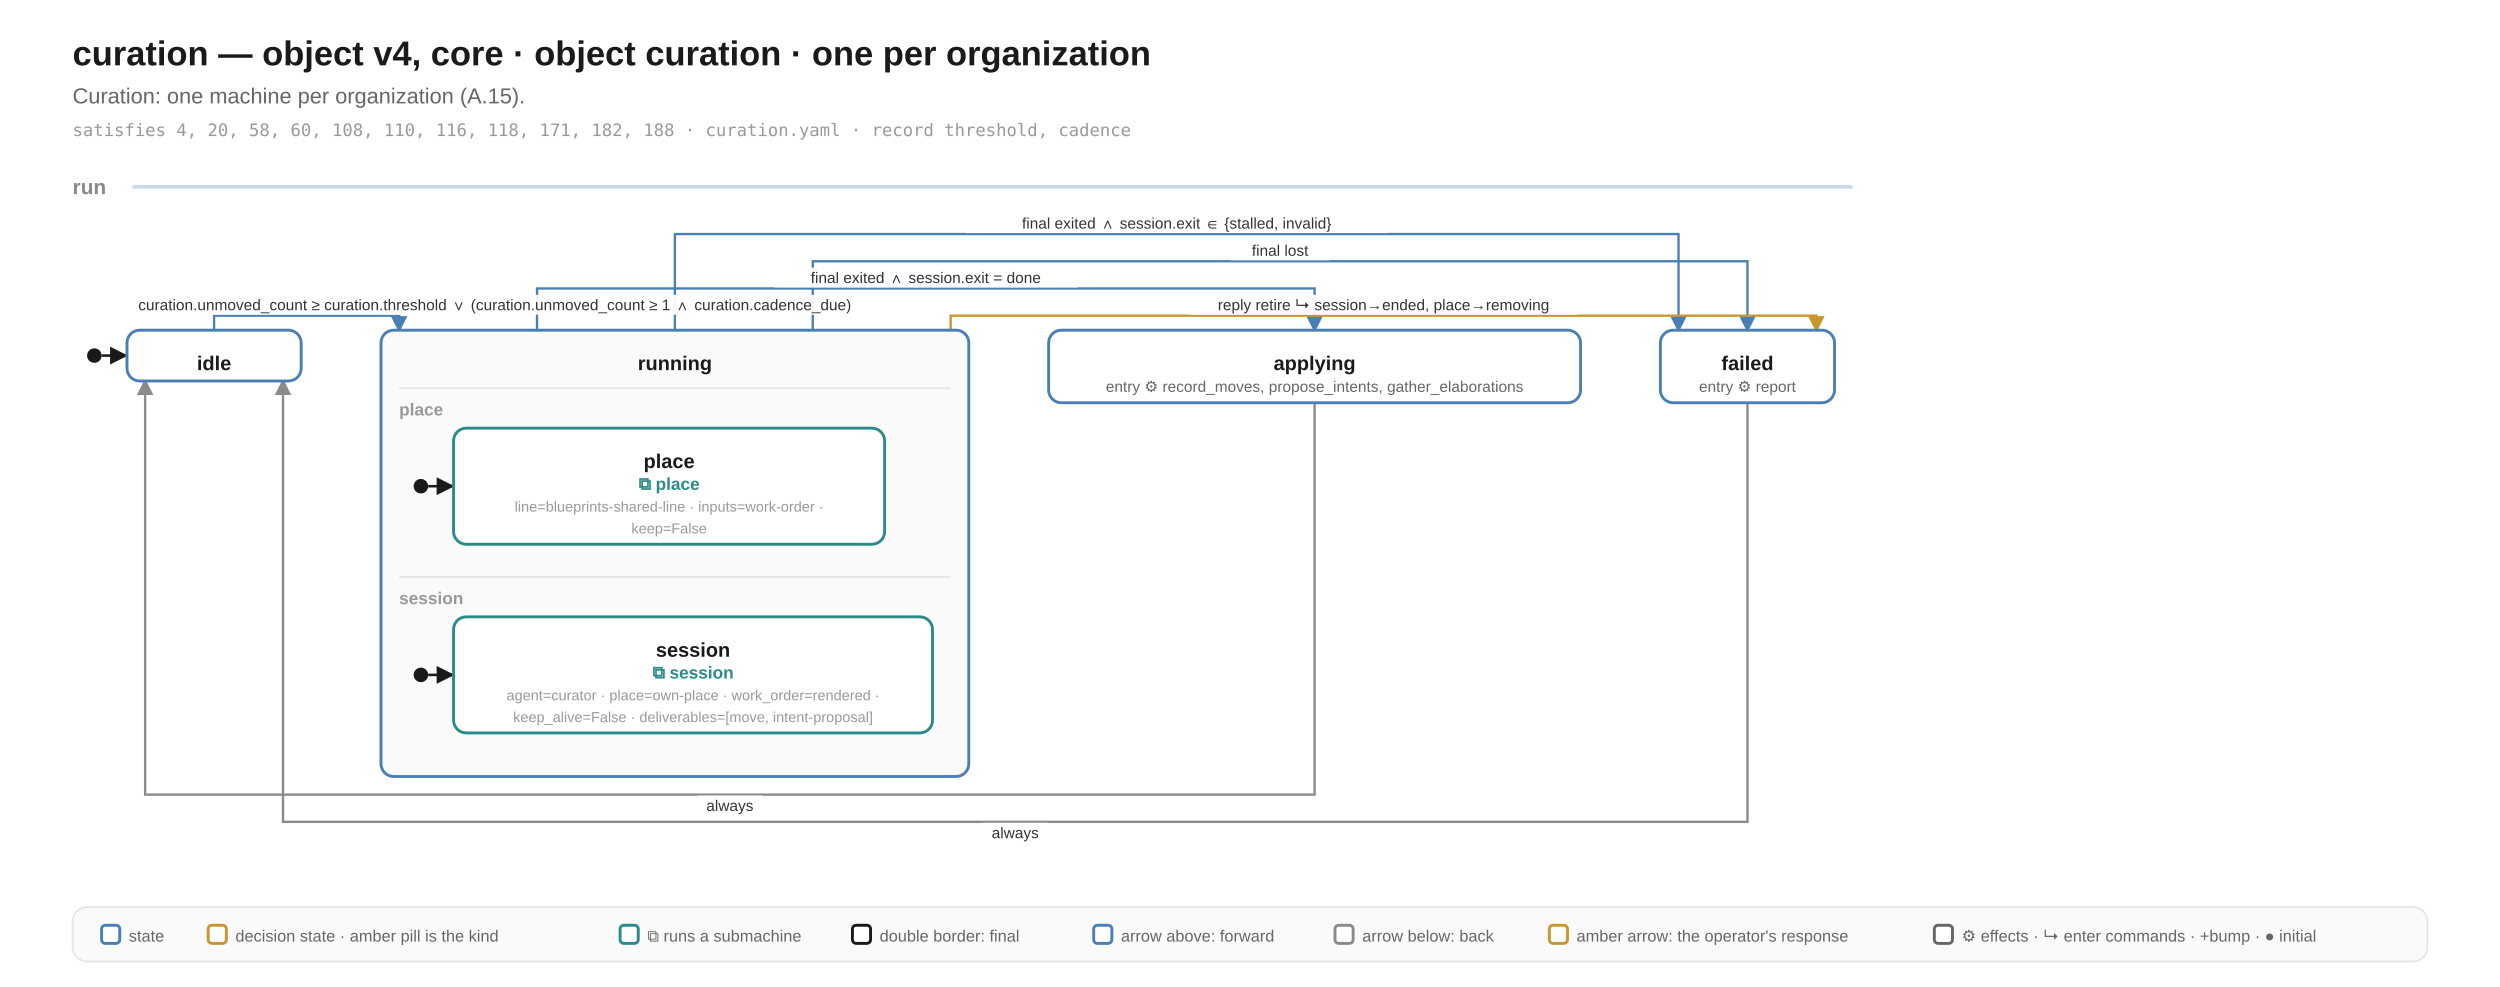
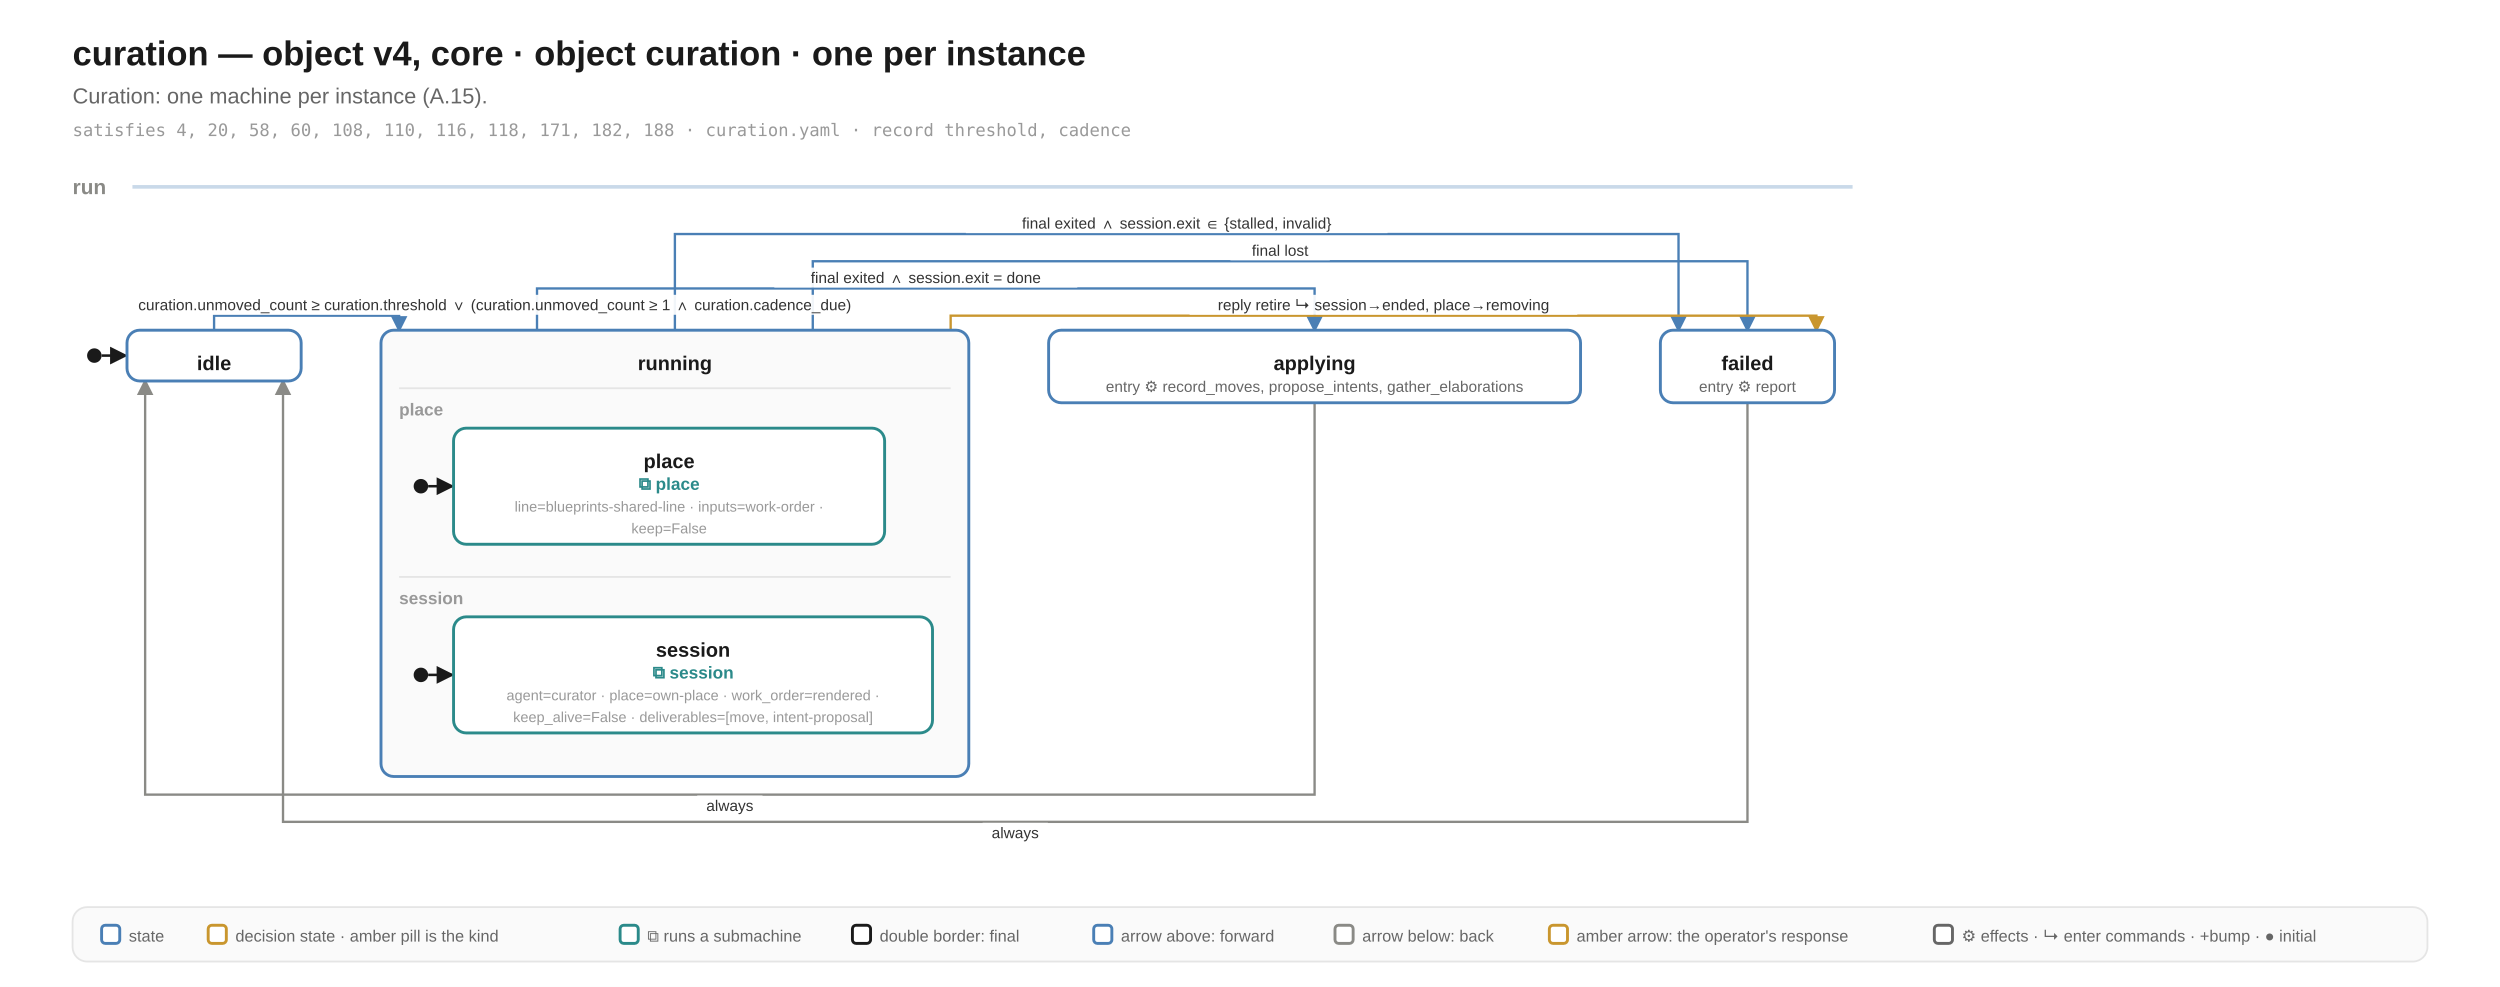
<svg xmlns="http://www.w3.org/2000/svg" width="1378" height="544" viewBox="0 0 1378 544" font-family="-apple-system, 'Helvetica Neue', Arial, sans-serif">
  <defs>
    <marker id="mB" viewBox="0 0 10 10" refX="8.5" refY="5" markerWidth="7" markerHeight="7" orient="auto-start-reverse">
      <path d="M0 0L10 5L0 10z" fill="#4a7fb5" />
    </marker>
    <marker id="mT" viewBox="0 0 10 10" refX="8.5" refY="5" markerWidth="7" markerHeight="7" orient="auto-start-reverse">
      <path d="M0 0L10 5L0 10z" fill="#2b8a8a" />
    </marker>
    <marker id="mG" viewBox="0 0 10 10" refX="8.5" refY="5" markerWidth="7" markerHeight="7" orient="auto-start-reverse">
      <path d="M0 0L10 5L0 10z" fill="#8a8a86" />
    </marker>
    <marker id="mA" viewBox="0 0 10 10" refX="8.5" refY="5" markerWidth="7" markerHeight="7" orient="auto-start-reverse">
      <path d="M0 0L10 5L0 10z" fill="#c9962e" />
    </marker>
    <marker id="mI" viewBox="0 0 10 10" refX="8.5" refY="5" markerWidth="7" markerHeight="7" orient="auto-start-reverse">
      <path d="M0 0L10 5L0 10z" fill="#1a1a1a" />
    </marker>
  </defs>
  <rect width="1378" height="544" fill="#fff" />
-   <text x="40" y="36" font-size="19" font-weight="700" fill="#1a1a1a">curation — object v4, core · object curation · one per organization</text>
-   <text x="40" y="57" font-size="12" fill="#666">Curation: one machine per organization (A.15).</text>
+   <text x="40" y="36" font-size="19" font-weight="700" fill="#1a1a1a">curation — object v4, core · object curation · one per instance</text>
+   <text x="40" y="57" font-size="12" fill="#666">Curation: one machine per instance (A.15).</text>
  <text x="40" y="75" font-size="9.5" font-family="monospace" fill="#999">satisfies 4, 20, 58, 60, 108, 110, 116, 118, 171, 182, 188 · curation.yaml · record threshold, cadence</text>
  <text x="40" y="107" font-size="11.5" font-weight="700" fill="#8a8a86">run</text>
  <line x1="73" y1="103" x2="1021.15" y2="103" stroke="#4a7fb5" stroke-width="2" opacity="0.3" />
  <circle cx="52.0" cy="196.0" r="4" fill="#1a1a1a" />
  <line x1="56.0" y1="196.0" x2="69.0" y2="196.0" stroke="#1a1a1a" stroke-width="1.4" marker-end="url(#mI)" />
  <path d="M118.0,182.0 V174.0 H220.0 V182.0" fill="none" stroke="#4a7fb5" stroke-width="1.3" marker-end="url(#mB)" />
  <path d="M296.0,182.0 V159.0 H724.6 V182.0" fill="none" stroke="#4a7fb5" stroke-width="1.3" marker-end="url(#mB)" />
  <path d="M372.0,182.0 V129.0 H925.2 V182.0" fill="none" stroke="#4a7fb5" stroke-width="1.3" marker-end="url(#mB)" />
  <path d="M448.0,182.0 V144.0 H963.2 V182.0" fill="none" stroke="#4a7fb5" stroke-width="1.3" marker-end="url(#mB)" />
  <path d="M524.0,182.0 V174.0 H1001.2 V182.0" fill="none" stroke="#c9962e" stroke-width="1.3" marker-end="url(#mA)" />
  <path d="M724.6,222.0 V438.0 H80.0 V210.0" fill="none" stroke="#8a8a86" stroke-width="1.3" marker-end="url(#mG)" />
  <path d="M963.2,222.0 V453.0 H156.0 V210.0" fill="none" stroke="#8a8a86" stroke-width="1.3" marker-end="url(#mG)" />
  <rect x="70.0" y="182.0" width="96.0" height="28.0" rx="7" fill="#fff" stroke="#4a7fb5" stroke-width="1.6" />
  <text x="118.0" y="204.0" font-size="11" fill="#1a1a1a" text-anchor="middle" font-weight="700">idle</text>
  <rect x="210.0" y="182.0" width="324.0" height="246.0" rx="7" fill="#fafafa" stroke="#4a7fb5" stroke-width="1.6" />
  <text x="372.0" y="204.0" font-size="11" fill="#1a1a1a" text-anchor="middle" font-weight="700">running</text>
  <line x1="220.0" y1="214.0" x2="524.0" y2="214.0" stroke="#e5e5e5" />
  <text x="220" y="229" font-size="9.5" font-weight="700" fill="#999">place</text>
  <circle cx="232.0" cy="268.0" r="4" fill="#1a1a1a" />
  <line x1="236.0" y1="268.0" x2="249.0" y2="268.0" stroke="#1a1a1a" stroke-width="1.4" marker-end="url(#mI)" />
  <rect x="250.0" y="236.0" width="237.6" height="64.0" rx="7" fill="#fff" stroke="#2b8a8a" stroke-width="1.6" />
  <text x="368.8" y="258.0" font-size="11" fill="#1a1a1a" text-anchor="middle" font-weight="700">place</text>
  <text x="368.8" y="270.0" font-size="9.5" fill="#2b8a8a" text-anchor="middle" font-weight="700">⧉ place</text>
  <text x="368.8" y="282.0" font-size="8" fill="#999" text-anchor="middle">line=blueprints-shared-line · inputs=work-order ·</text>
  <text x="368.8" y="294.0" font-size="8" fill="#999" text-anchor="middle">keep=False</text>
  <line x1="220.0" y1="318.0" x2="524.0" y2="318.0" stroke="#e5e5e5" />
  <text x="220" y="333" font-size="9.5" font-weight="700" fill="#999">session</text>
  <circle cx="232.0" cy="372.0" r="4" fill="#1a1a1a" />
  <line x1="236.0" y1="372.0" x2="249.0" y2="372.0" stroke="#1a1a1a" stroke-width="1.4" marker-end="url(#mI)" />
  <rect x="250.0" y="340.0" width="264.0" height="64.0" rx="7" fill="#fff" stroke="#2b8a8a" stroke-width="1.6" />
  <text x="382.0" y="362.0" font-size="11" fill="#1a1a1a" text-anchor="middle" font-weight="700">session</text>
  <text x="382.0" y="374.0" font-size="9.5" fill="#2b8a8a" text-anchor="middle" font-weight="700">⧉ session</text>
  <text x="382.0" y="386.0" font-size="8" fill="#999" text-anchor="middle">agent=curator · place=own-place · work_order=rendered ·</text>
  <text x="382.0" y="398.0" font-size="8" fill="#999" text-anchor="middle">keep_alive=False · deliverables=[move, intent-proposal]</text>
  <rect x="578.0" y="182.0" width="293.2" height="40.0" rx="7" fill="#fff" stroke="#4a7fb5" stroke-width="1.6" />
  <text x="724.6" y="204.0" font-size="11" fill="#1a1a1a" text-anchor="middle" font-weight="700">applying</text>
  <text x="724.6" y="216.0" font-size="8.5" fill="#666" text-anchor="middle">entry ⚙ record_moves, propose_intents, gather_elaborations</text>
  <rect x="915.2" y="182.0" width="96.0" height="40.0" rx="7" fill="#fff" stroke="#4a7fb5" stroke-width="1.6" />
  <text x="963.2" y="204.0" font-size="11" fill="#1a1a1a" text-anchor="middle" font-weight="700">failed</text>
  <text x="963.2" y="216.0" font-size="8.5" fill="#666" text-anchor="middle">entry ⚙ report</text>
  <rect x="42.0" y="162.5" width="461.5" height="11" fill="#fff" opacity="0.92" />
  <text x="272.7" y="171.0" font-size="8.5" fill="#333" text-anchor="middle">curation.unmoved_count ≥ curation.threshold ∨ (curation.unmoved_count ≥ 1 ∧ curation.cadence_due)</text>
  <rect x="426.8" y="147.5" width="167.0" height="11" fill="#fff" opacity="0.92" />
  <text x="510.3" y="156.0" font-size="8.5" fill="#333" text-anchor="middle">final exited ∧ session.exit = done</text>
  <rect x="532.4" y="117.5" width="232.4" height="11" fill="#fff" opacity="0.92" />
  <text x="648.6" y="126.0" font-size="8.5" fill="#333" text-anchor="middle">final exited ∧ session.exit ∈ {stalled, invalid}</text>
  <rect x="678.2" y="132.5" width="54.8" height="11" fill="#fff" opacity="0.92" />
  <text x="705.6" y="141.0" font-size="8.5" fill="#333" text-anchor="middle">final lost</text>
  <rect x="655.7" y="162.5" width="213.7" height="11" fill="#fff" opacity="0.92" />
  <text x="762.6" y="171.0" font-size="8.5" fill="#333" text-anchor="middle">reply retire ↳ session→ended, place→removing</text>
  <rect x="384.3" y="438.5" width="36.0" height="11" fill="#fff" opacity="0.92" />
  <text x="402.3" y="447.0" font-size="8.5" fill="#333" text-anchor="middle">always</text>
  <rect x="541.6" y="453.5" width="36.0" height="11" fill="#fff" opacity="0.92" />
  <text x="559.6" y="462.0" font-size="8.5" fill="#333" text-anchor="middle">always</text>
  <rect x="40" y="500" width="1298" height="30" rx="8" fill="#fafafa" stroke="#e5e5e5" />
  <rect x="56" y="510" width="10" height="10" rx="2" fill="#fff" stroke="#4a7fb5" stroke-width="1.6" />
  <text x="71" y="519" font-size="9" fill="#666">state</text>
  <rect x="114.75" y="510" width="10" height="10" rx="2" fill="#fff" stroke="#c9962e" stroke-width="1.6" />
  <text x="129.75" y="519" font-size="9" fill="#666">decision state · amber pill is the kind</text>
  <rect x="341.8" y="510" width="10" height="10" rx="2" fill="#fff" stroke="#2b8a8a" stroke-width="1.6" />
  <text x="356.8" y="519" font-size="9" fill="#666">⧉ runs a submachine</text>
  <rect x="469.85" y="510" width="10" height="10" rx="2" fill="#fff" stroke="#1a1a1a" stroke-width="1.6" />
  <text x="484.85" y="519" font-size="9" fill="#666">double border: final</text>
  <rect x="602.85" y="510" width="10" height="10" rx="2" fill="#fff" stroke="#4a7fb5" stroke-width="1.6" />
  <text x="617.85" y="519" font-size="9" fill="#666">arrow above: forward</text>
  <rect x="735.85" y="510" width="10" height="10" rx="2" fill="#fff" stroke="#8a8a86" stroke-width="1.6" />
  <text x="750.85" y="519" font-size="9" fill="#666">arrow below: back</text>
  <rect x="854.0" y="510" width="10" height="10" rx="2" fill="#fff" stroke="#c9962e" stroke-width="1.6" />
  <text x="869.0" y="519" font-size="9" fill="#666">amber arrow: the operator's response</text>
  <rect x="1066.2" y="510" width="10" height="10" rx="2" fill="#fff" stroke="#666" stroke-width="1.6" />
  <text x="1081.2" y="519" font-size="9" fill="#666">⚙ effects · ↳ enter commands · +bump · ● initial</text>
</svg>
